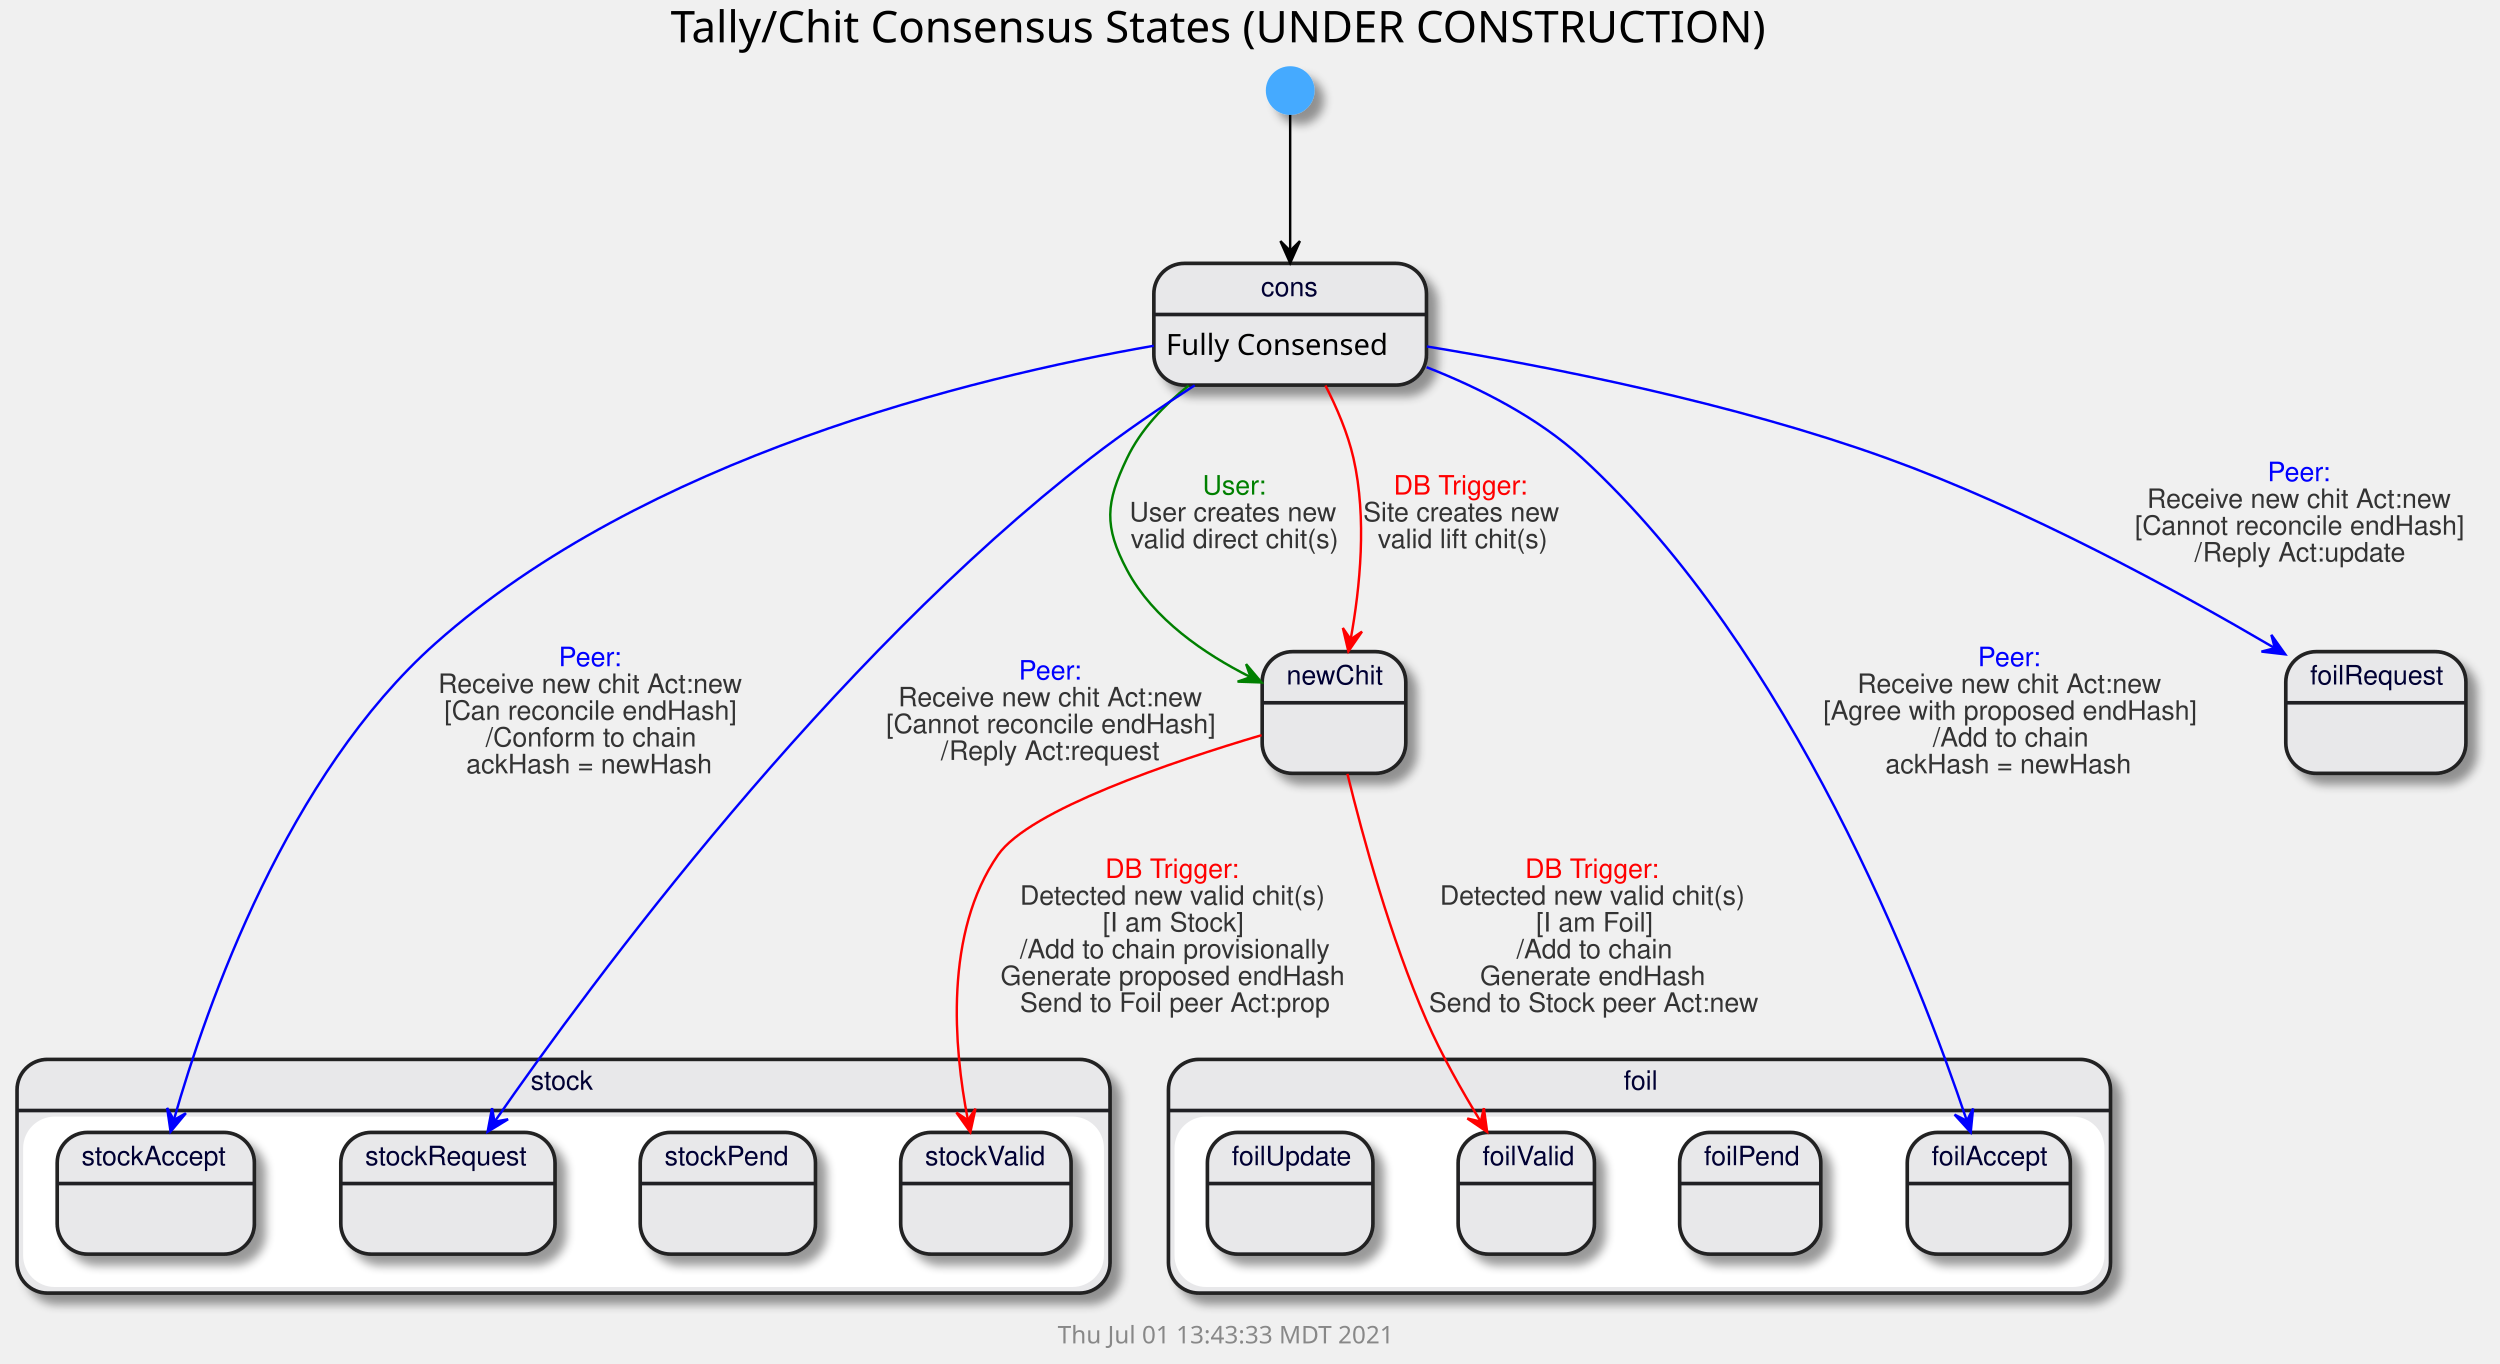
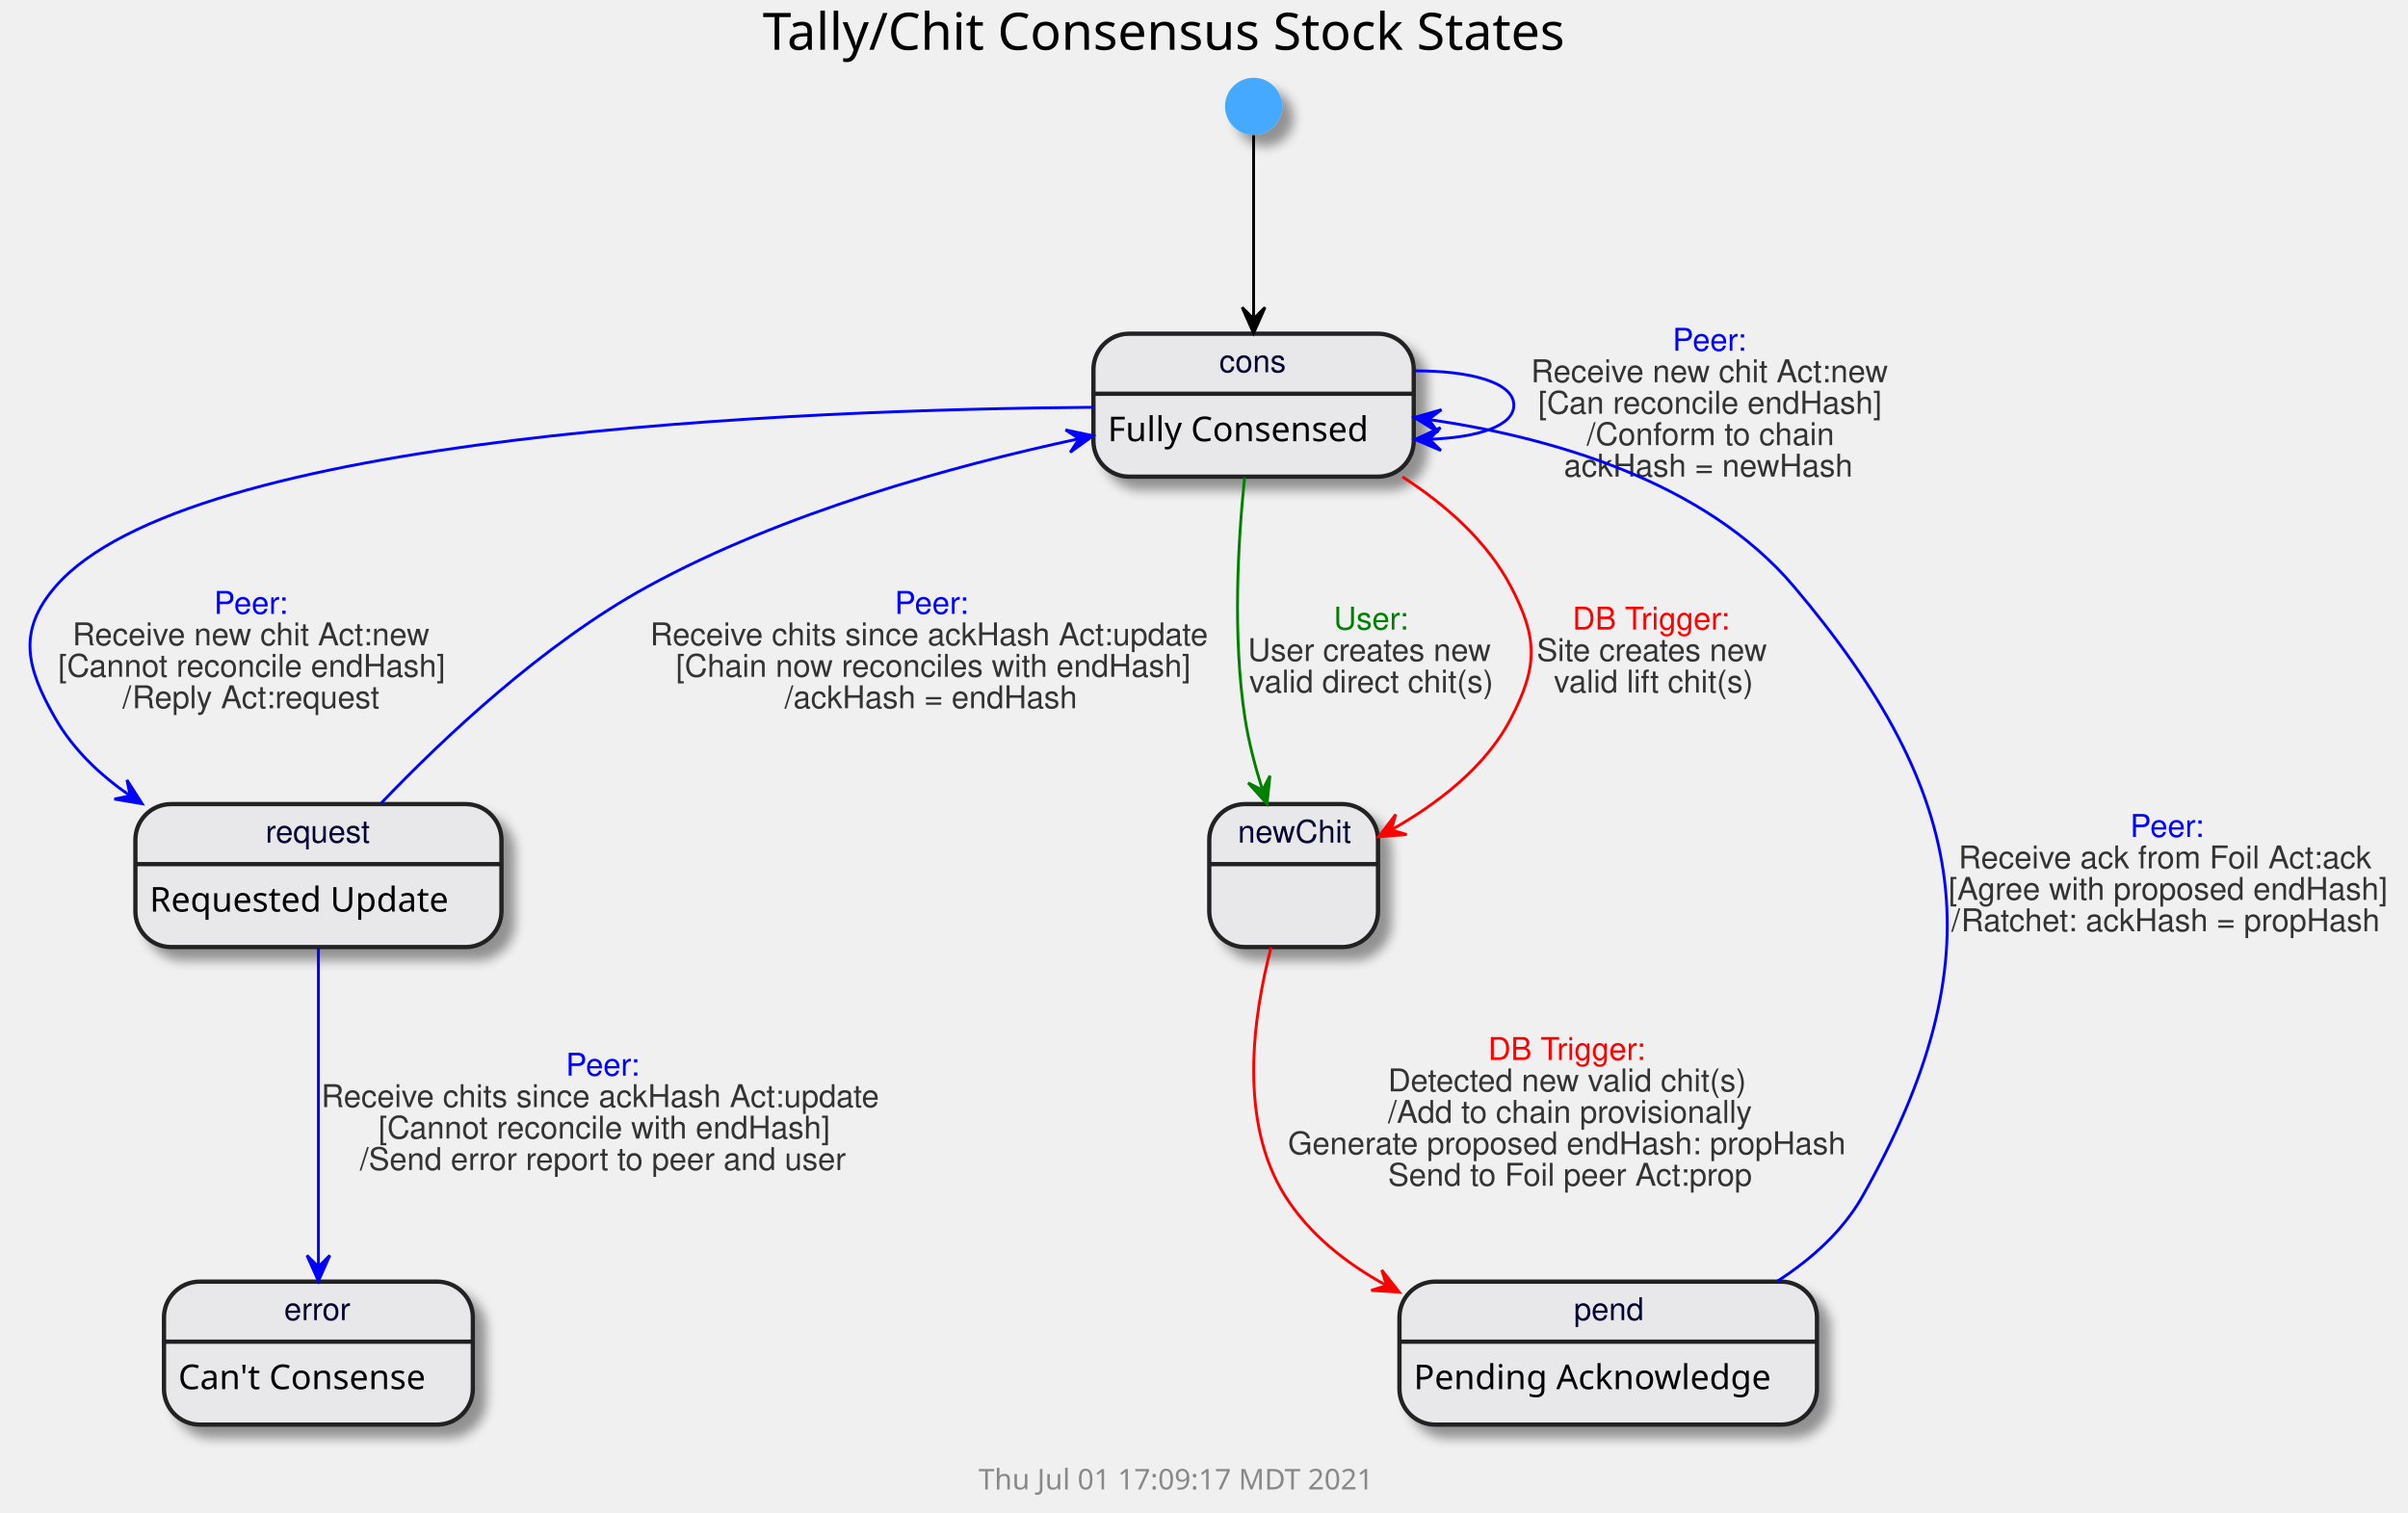
- <svg xmlns="http://www.w3.org/2000/svg" contentScriptType="application/ecmascript" contentStyleType="text/css" height="560px" preserveAspectRatio="none" style="width:1027px;height:560px;" version="1.1" viewBox="0 0 1027 560" width="1027px" zoomAndPan="magnify">
+ <svg xmlns="http://www.w3.org/2000/svg" contentScriptType="application/ecmascript" contentStyleType="text/css" height="529px" preserveAspectRatio="none" style="width:842px;height:529px;" version="1.1" viewBox="0 0 842 529" width="842px" zoomAndPan="magnify">
  <defs>
-     <filter height="300%" id="f1y2hx1rrr9osr" width="300%" x="-1" y="-1">
+     <filter height="300%" id="f1v11jdcill8mv" width="300%" x="-1" y="-1">
      <feGaussianBlur result="blurOut" stdDeviation="2.0" />
      <feColorMatrix in="blurOut" result="blurOut2" type="matrix" values="0 0 0 0 0 0 0 0 0 0 0 0 0 0 0 0 0 0 .4 0" />
      <feOffset dx="4.0" dy="4.0" in="blurOut2" result="blurOut3" />
      <feBlend in="SourceGraphic" in2="blurOut3" mode="normal" />
    </filter>
  </defs>
  <g>
-     <text fill="#000000" font-family="sans-serif" font-size="18" lengthAdjust="spacing" textLength="463" x="275.5" y="17.402">Tally/Chit Consensus States (UNDER CONSTRUCTION)</text>
-     <rect fill="#E8E8EA" filter="url(#f1y2hx1rrr9osr)" height="96" rx="12.5" ry="12.5" style="stroke:#202024;stroke-width:1.5;" width="449" x="7" y="435.199" />
-     <rect fill="#FFFFFF" height="69" rx="12.5" ry="12.5" style="stroke:#FFFFFF;stroke-width:1.0;" width="443" x="10" y="459.199" />
-     <line style="stroke:#202024;stroke-width:1.5;" x1="7" x2="456" y1="456.199" y2="456.199" />
-     <text fill="#000033" font-family="Helvetica" font-size="11" lengthAdjust="spacing" textLength="27" x="218" y="447.669">stock</text>
-     <rect fill="#E8E8EA" filter="url(#f1y2hx1rrr9osr)" height="96" rx="12.5" ry="12.5" style="stroke:#202024;stroke-width:1.5;" width="387" x="480" y="435.199" />
-     <rect fill="#FFFFFF" height="69" rx="12.5" ry="12.5" style="stroke:#FFFFFF;stroke-width:1.0;" width="381" x="483" y="459.199" />
-     <line style="stroke:#202024;stroke-width:1.5;" x1="480" x2="867" y1="456.199" y2="456.199" />
-     <text fill="#000033" font-family="Helvetica" font-size="11" lengthAdjust="spacing" textLength="13" x="667" y="447.669">foil</text>
-     <g id="stock.stockValid">
-       <rect fill="#E8E8EA" filter="url(#f1y2hx1rrr9osr)" height="50" rx="12.5" ry="12.5" style="stroke:#202024;stroke-width:1.5;" width="70" x="370" y="465.199" />
-       <line style="stroke:#202024;stroke-width:1.5;" x1="370" x2="440" y1="486.199" y2="486.199" />
-       <text fill="#000033" font-family="Helvetica" font-size="11" lengthAdjust="spacing" textLength="50" x="380" y="478.669">stockValid</text>
-       <text fill="#000000" font-family="sans-serif" font-size="12" lengthAdjust="spacing" textLength="0" x="379" y="502.801" />
+     <text fill="#000000" font-family="sans-serif" font-size="18" lengthAdjust="spacing" textLength="296" x="266.67" y="17.402">Tally/Chit Consensus Stock States</text>
+     <ellipse cx="438.34" cy="37.199" fill="#44AAFF" filter="url(#f1v11jdcill8mv)" rx="10" ry="10" style="stroke:none;stroke-width:1.0;" />
+     <g id="cons">
+       <rect fill="#E8E8EA" filter="url(#f1v11jdcill8mv)" height="50" rx="12.5" ry="12.5" style="stroke:#202024;stroke-width:1.5;" width="112" x="382.34" y="116.699" />
+       <line style="stroke:#202024;stroke-width:1.5;" x1="382.34" x2="494.34" y1="137.699" y2="137.699" />
+       <text fill="#000033" font-family="Helvetica" font-size="11" lengthAdjust="spacing" textLength="24" x="426.34" y="130.169">cons</text>
+       <text fill="#000000" font-family="sans-serif" font-size="12" lengthAdjust="spacing" textLength="92" x="387.34" y="154.301">Fully Consensed</text>
    </g>
-     <g id="stock.stockPend">
-       <rect fill="#E8E8EA" filter="url(#f1y2hx1rrr9osr)" height="50" rx="12.5" ry="12.5" style="stroke:#202024;stroke-width:1.5;" width="72" x="263" y="465.199" />
-       <line style="stroke:#202024;stroke-width:1.5;" x1="263" x2="335" y1="486.199" y2="486.199" />
-       <text fill="#000033" font-family="Helvetica" font-size="11" lengthAdjust="spacing" textLength="52" x="273" y="478.669">stockPend</text>
-       <text fill="#000000" font-family="sans-serif" font-size="12" lengthAdjust="spacing" textLength="0" x="272" y="502.801" />
+     <g id="error">
+       <rect fill="#E8E8EA" filter="url(#f1v11jdcill8mv)" height="50" rx="12.5" ry="12.5" style="stroke:#202024;stroke-width:1.5;" width="108" x="57.34" y="448.199" />
+       <line style="stroke:#202024;stroke-width:1.5;" x1="57.34" x2="165.34" y1="469.199" y2="469.199" />
+       <text fill="#000033" font-family="Helvetica" font-size="11" lengthAdjust="spacing" textLength="24" x="99.34" y="461.669">error</text>
+       <text fill="#000000" font-family="sans-serif" font-size="12" lengthAdjust="spacing" textLength="88" x="62.34" y="485.801">Can't Consense</text>
    </g>
-     <g id="stock.stockAccept">
-       <rect fill="#E8E8EA" filter="url(#f1y2hx1rrr9osr)" height="50" rx="12.5" ry="12.5" style="stroke:#202024;stroke-width:1.5;" width="81" x="23.5" y="465.199" />
-       <line style="stroke:#202024;stroke-width:1.5;" x1="23.5" x2="104.5" y1="486.199" y2="486.199" />
-       <text fill="#000033" font-family="Helvetica" font-size="11" lengthAdjust="spacing" textLength="61" x="33.5" y="478.669">stockAccept</text>
-       <text fill="#000000" font-family="sans-serif" font-size="12" lengthAdjust="spacing" textLength="0" x="32.5" y="502.801" />
+     <g id="pend">
+       <rect fill="#E8E8EA" filter="url(#f1v11jdcill8mv)" height="50" rx="12.5" ry="12.5" style="stroke:#202024;stroke-width:1.5;" width="146" x="489.34" y="448.199" />
+       <line style="stroke:#202024;stroke-width:1.5;" x1="489.34" x2="635.34" y1="469.199" y2="469.199" />
+       <text fill="#000033" font-family="Helvetica" font-size="11" lengthAdjust="spacing" textLength="24" x="550.34" y="461.669">pend</text>
+       <text fill="#000000" font-family="sans-serif" font-size="12" lengthAdjust="spacing" textLength="126" x="494.34" y="485.801">Pending Acknowledge</text>
    </g>
-     <g id="stock.stockRequest">
-       <rect fill="#E8E8EA" filter="url(#f1y2hx1rrr9osr)" height="50" rx="12.5" ry="12.5" style="stroke:#202024;stroke-width:1.5;" width="88" x="140" y="465.199" />
-       <line style="stroke:#202024;stroke-width:1.5;" x1="140" x2="228" y1="486.199" y2="486.199" />
-       <text fill="#000033" font-family="Helvetica" font-size="11" lengthAdjust="spacing" textLength="68" x="150" y="478.669">stockRequest</text>
-       <text fill="#000000" font-family="sans-serif" font-size="12" lengthAdjust="spacing" textLength="0" x="149" y="502.801" />
-     </g>
-     <g id="foil.foilValid">
-       <rect fill="#E8E8EA" filter="url(#f1y2hx1rrr9osr)" height="50" rx="12.5" ry="12.5" style="stroke:#202024;stroke-width:1.5;" width="56" x="599" y="465.199" />
-       <line style="stroke:#202024;stroke-width:1.5;" x1="599" x2="655" y1="486.199" y2="486.199" />
-       <text fill="#000033" font-family="Helvetica" font-size="11" lengthAdjust="spacing" textLength="36" x="609" y="478.669">foilValid</text>
-       <text fill="#000000" font-family="sans-serif" font-size="12" lengthAdjust="spacing" textLength="0" x="608" y="502.801" />
-     </g>
-     <g id="foil.foilPend">
-       <rect fill="#E8E8EA" filter="url(#f1y2hx1rrr9osr)" height="50" rx="12.5" ry="12.5" style="stroke:#202024;stroke-width:1.5;" width="58" x="690" y="465.199" />
-       <line style="stroke:#202024;stroke-width:1.5;" x1="690" x2="748" y1="486.199" y2="486.199" />
-       <text fill="#000033" font-family="Helvetica" font-size="11" lengthAdjust="spacing" textLength="38" x="700" y="478.669">foilPend</text>
-       <text fill="#000000" font-family="sans-serif" font-size="12" lengthAdjust="spacing" textLength="0" x="699" y="502.801" />
-     </g>
-     <g id="foil.foilAccept">
-       <rect fill="#E8E8EA" filter="url(#f1y2hx1rrr9osr)" height="50" rx="12.5" ry="12.5" style="stroke:#202024;stroke-width:1.5;" width="67" x="783.5" y="465.199" />
-       <line style="stroke:#202024;stroke-width:1.5;" x1="783.5" x2="850.5" y1="486.199" y2="486.199" />
-       <text fill="#000033" font-family="Helvetica" font-size="11" lengthAdjust="spacing" textLength="47" x="793.5" y="478.669">foilAccept</text>
-       <text fill="#000000" font-family="sans-serif" font-size="12" lengthAdjust="spacing" textLength="0" x="792.5" y="502.801" />
-     </g>
-     <g id="foil.foilUpdate">
-       <rect fill="#E8E8EA" filter="url(#f1y2hx1rrr9osr)" height="50" rx="12.5" ry="12.5" style="stroke:#202024;stroke-width:1.5;" width="68" x="496" y="465.199" />
-       <line style="stroke:#202024;stroke-width:1.5;" x1="496" x2="564" y1="486.199" y2="486.199" />
-       <text fill="#000033" font-family="Helvetica" font-size="11" lengthAdjust="spacing" textLength="48" x="506" y="478.669">foilUpdate</text>
-       <text fill="#000000" font-family="sans-serif" font-size="12" lengthAdjust="spacing" textLength="0" x="505" y="502.801" />
-     </g>
-     <ellipse cx="530" cy="37.199" fill="#44AAFF" filter="url(#f1y2hx1rrr9osr)" rx="10" ry="10" style="stroke:none;stroke-width:1.0;" />
-     <g id="cons">
-       <rect fill="#E8E8EA" filter="url(#f1y2hx1rrr9osr)" height="50" rx="12.5" ry="12.5" style="stroke:#202024;stroke-width:1.5;" width="112" x="474" y="108.199" />
-       <line style="stroke:#202024;stroke-width:1.5;" x1="474" x2="586" y1="129.199" y2="129.199" />
-       <text fill="#000033" font-family="Helvetica" font-size="11" lengthAdjust="spacing" textLength="24" x="518" y="121.669">cons</text>
-       <text fill="#000000" font-family="sans-serif" font-size="12" lengthAdjust="spacing" textLength="92" x="479" y="145.801">Fully Consensed</text>
+     <g id="request">
+       <rect fill="#E8E8EA" filter="url(#f1v11jdcill8mv)" height="50" rx="12.5" ry="12.5" style="stroke:#202024;stroke-width:1.5;" width="128" x="47.34" y="281.199" />
+       <line style="stroke:#202024;stroke-width:1.5;" x1="47.34" x2="175.34" y1="302.199" y2="302.199" />
+       <text fill="#000033" font-family="Helvetica" font-size="11" lengthAdjust="spacing" textLength="37" x="92.84" y="294.669">request</text>
+       <text fill="#000000" font-family="sans-serif" font-size="12" lengthAdjust="spacing" textLength="108" x="52.34" y="318.801">Requested Update</text>
    </g>
    <g id="newChit">
-       <rect fill="#E8E8EA" filter="url(#f1y2hx1rrr9osr)" height="50" rx="12.5" ry="12.5" style="stroke:#202024;stroke-width:1.5;" width="59" x="518.5" y="267.699" />
-       <line style="stroke:#202024;stroke-width:1.5;" x1="518.5" x2="577.5" y1="288.699" y2="288.699" />
-       <text fill="#000033" font-family="Helvetica" font-size="11" lengthAdjust="spacing" textLength="39" x="528.5" y="281.169">newChit</text>
+       <rect fill="#E8E8EA" filter="url(#f1v11jdcill8mv)" height="50" rx="12.5" ry="12.5" style="stroke:#202024;stroke-width:1.5;" width="59" x="422.84" y="281.199" />
+       <line style="stroke:#202024;stroke-width:1.5;" x1="422.84" x2="481.84" y1="302.199" y2="302.199" />
+       <text fill="#000033" font-family="Helvetica" font-size="11" lengthAdjust="spacing" textLength="39" x="432.84" y="294.669">newChit</text>
    </g>
-     <g id="foilRequest">
-       <rect fill="#E8E8EA" filter="url(#f1y2hx1rrr9osr)" height="50" rx="12.5" ry="12.5" style="stroke:#202024;stroke-width:1.5;" width="74" x="939" y="267.699" />
-       <line style="stroke:#202024;stroke-width:1.5;" x1="939" x2="1013" y1="288.699" y2="288.699" />
-       <text fill="#000033" font-family="Helvetica" font-size="11" lengthAdjust="spacing" textLength="54" x="949" y="281.169">foilRequest</text>
-     </g>
-     <path d="M530,47.209 C530,59.899 530,83.609 530,102.769 " fill="none" id="*start-to-cons" style="stroke:#000000;stroke-width:1.0;" />
-     <polygon fill="#000000" points="530,108.039,534,99.039,530,103.039,526,99.039,530,108.039" style="stroke:#000000;stroke-width:1.0;" />
-     <path d="M488.29,158.399 C478.14,166.479 468.61,176.479 463,188.199 C454.18,206.639 453.41,216.139 463,234.199 C473.7,254.359 494.99,268.749 513.58,278.089 " fill="none" id="cons-to-newChit" style="stroke:#008000;stroke-width:1.0;" />
-     <polygon fill="#008000" points="518.24,280.349,511.892,272.819,513.742,278.165,508.397,280.015,518.24,280.349" style="stroke:#008000;stroke-width:1.0;" />
-     <text fill="#008000" font-family="Helvetica" font-size="11" lengthAdjust="spacing" textLength="27" x="494" y="203.169">User:</text>
-     <text fill="#333333" font-family="Helvetica" font-size="11" lengthAdjust="spacing" textLength="87" x="464" y="214.169">User creates new</text>
-     <text fill="#333333" font-family="Helvetica" font-size="11" lengthAdjust="spacing" textLength="86" x="464.5" y="225.169">valid direct chit(s)</text>
-     <path d="M544.48,158.349 C549.12,167.389 553.66,177.949 556,188.199 C561.62,212.819 558.69,241.499 554.89,262.409 " fill="none" id="cons-to-newChit-1" style="stroke:#FF0000;stroke-width:1.0;" />
-     <polygon fill="#FF0000" points="553.91,267.559,559.511,259.458,554.838,262.646,551.651,257.973,553.91,267.559" style="stroke:#FF0000;stroke-width:1.0;" />
-     <text fill="#FF0000" font-family="Helvetica" font-size="11" lengthAdjust="spacing" textLength="56" x="572.5" y="203.169">DB Trigger:</text>
-     <text fill="#333333" font-family="Helvetica" font-size="11" lengthAdjust="spacing" textLength="81" x="560" y="214.169">Site creates new</text>
-     <text fill="#333333" font-family="Helvetica" font-size="11" lengthAdjust="spacing" textLength="69" x="566" y="225.169">valid lift chit(s)</text>
-     <path d="M553.52,317.889 C559.8,343.619 571.14,385.199 586,419.199 C592.18,433.339 600.58,448.189 608.16,460.559 " fill="none" id="newChit-to-foilValid" style="stroke:#FF0000;stroke-width:1.0;" />
-     <polygon fill="#FF0000" points="610.92,464.999,609.572,455.243,608.283,460.751,602.775,459.463,610.92,464.999" style="stroke:#FF0000;stroke-width:1.0;" />
-     <text fill="#FF0000" font-family="Helvetica" font-size="11" lengthAdjust="spacing" textLength="56" x="626.5" y="360.669">DB Trigger:</text>
-     <text fill="#333333" font-family="Helvetica" font-size="11" lengthAdjust="spacing" textLength="126" x="591.5" y="371.669">Detected new valid chit(s)</text>
-     <text fill="#333333" font-family="Helvetica" font-size="11" lengthAdjust="spacing" textLength="47" x="631" y="382.669">[I am Foil]</text>
-     <text fill="#333333" font-family="Helvetica" font-size="11" lengthAdjust="spacing" textLength="63" x="623" y="393.669">/Add to chain</text>
-     <text fill="#333333" font-family="Helvetica" font-size="11" lengthAdjust="spacing" textLength="93" x="608" y="404.669">Generate endHash</text>
-     <text fill="#333333" font-family="Helvetica" font-size="11" lengthAdjust="spacing" textLength="135" x="587" y="415.669">Send to Stock peer Act:new</text>
-     <path d="M518.24,301.999 C481.65,312.859 422.83,332.689 410,351.199 C387.86,383.139 391.76,429.969 397.59,460.019 " fill="none" id="newChit-to-stockValid" style="stroke:#FF0000;stroke-width:1.0;" />
-     <polygon fill="#FF0000" points="398.62,465.059,400.734,455.44,397.617,460.161,392.897,457.044,398.62,465.059" style="stroke:#FF0000;stroke-width:1.0;" />
-     <text fill="#FF0000" font-family="Helvetica" font-size="11" lengthAdjust="spacing" textLength="56" x="454" y="360.669">DB Trigger:</text>
-     <text fill="#333333" font-family="Helvetica" font-size="11" lengthAdjust="spacing" textLength="126" x="419" y="371.669">Detected new valid chit(s)</text>
-     <text fill="#333333" font-family="Helvetica" font-size="11" lengthAdjust="spacing" textLength="58" x="453" y="382.669">[I am Stock]</text>
-     <text fill="#333333" font-family="Helvetica" font-size="11" lengthAdjust="spacing" textLength="126" x="419" y="393.669">/Add to chain provisionally</text>
-     <text fill="#333333" font-family="Helvetica" font-size="11" lengthAdjust="spacing" textLength="142" x="411" y="404.669">Generate proposed endHash</text>
-     <text fill="#333333" font-family="Helvetica" font-size="11" lengthAdjust="spacing" textLength="126" x="419" y="415.669">Send to Foil peer Act:prop</text>
-     <path d="M473.96,142.039 C398.71,155.179 264.61,188.119 179,264.199 C118.09,318.319 85.03,412.349 71.47,459.879 " fill="none" id="cons-to-stockAccept" style="stroke:#0000FF;stroke-width:1.0;" />
-     <polygon fill="#0000FF" points="70.07,464.889,76.362,457.312,71.427,460.077,68.662,455.142,70.07,464.889" style="stroke:#0000FF;stroke-width:1.0;" />
-     <text fill="#0000FF" font-family="Helvetica" font-size="11" lengthAdjust="spacing" textLength="26" x="229.5" y="273.669">Peer:</text>
-     <text fill="#333333" font-family="Helvetica" font-size="11" lengthAdjust="spacing" textLength="125" x="180" y="284.669">Receive new chit Act:new</text>
-     <text fill="#333333" font-family="Helvetica" font-size="11" lengthAdjust="spacing" textLength="120" x="182.5" y="295.669">[Can reconcile endHash]</text>
-     <text fill="#333333" font-family="Helvetica" font-size="11" lengthAdjust="spacing" textLength="86" x="199.5" y="306.669">/Conform to chain</text>
-     <text fill="#333333" font-family="Helvetica" font-size="11" lengthAdjust="spacing" textLength="102" x="191.5" y="317.669">ackHash = newHash</text>
-     <path d="M490.78,158.289 C476.94,167.239 461.48,177.759 448,188.199 C340.61,271.359 243.34,402.939 203.32,460.569 " fill="none" id="cons-to-stockRequest" style="stroke:#0000FF;stroke-width:1.0;" />
-     <polygon fill="#0000FF" points="200.31,464.919,208.717,459.789,203.152,460.806,202.135,455.241,200.31,464.919" style="stroke:#0000FF;stroke-width:1.0;" />
-     <text fill="#0000FF" font-family="Helvetica" font-size="11" lengthAdjust="spacing" textLength="26" x="418.5" y="279.169">Peer:</text>
-     <text fill="#333333" font-family="Helvetica" font-size="11" lengthAdjust="spacing" textLength="125" x="369" y="290.169">Receive new chit Act:new</text>
-     <text fill="#333333" font-family="Helvetica" font-size="11" lengthAdjust="spacing" textLength="135" x="364" y="301.169">[Cannot reconcile endHash]</text>
-     <text fill="#333333" font-family="Helvetica" font-size="11" lengthAdjust="spacing" textLength="90" x="386.5" y="312.169">/Reply Act:request</text>
-     <path d="M586.04,150.849 C607.87,159.389 631.92,171.579 650,188.199 C736.21,267.479 788.3,401.789 807.98,460.399 " fill="none" id="cons-to-foilAccept" style="stroke:#0000FF;stroke-width:1.0;" />
-     <polygon fill="#0000FF" points="809.57,465.169,810.536,455.368,807.997,460.423,802.942,457.884,809.57,465.169" style="stroke:#0000FF;stroke-width:1.0;" />
-     <text fill="#0000FF" font-family="Helvetica" font-size="11" lengthAdjust="spacing" textLength="26" x="812.5" y="273.669">Peer:</text>
-     <text fill="#333333" font-family="Helvetica" font-size="11" lengthAdjust="spacing" textLength="125" x="763" y="284.669">Receive new chit Act:new</text>
-     <text fill="#333333" font-family="Helvetica" font-size="11" lengthAdjust="spacing" textLength="153" x="749" y="295.669">[Agree with proposed endHash]</text>
-     <text fill="#333333" font-family="Helvetica" font-size="11" lengthAdjust="spacing" textLength="63" x="794" y="306.669">/Add to chain</text>
-     <text fill="#333333" font-family="Helvetica" font-size="11" lengthAdjust="spacing" textLength="102" x="774.5" y="317.669">ackHash = newHash</text>
-     <path d="M586.13,142.329 C636.55,150.619 712.11,165.509 775,188.199 C832.48,208.939 894.38,242.719 934.07,266.019 " fill="none" id="cons-to-foilRequest" style="stroke:#0000FF;stroke-width:1.0;" />
-     <polygon fill="#0000FF" points="938.79,268.809,933.079,260.785,934.486,266.264,929.007,267.671,938.79,268.809" style="stroke:#0000FF;stroke-width:1.0;" />
-     <text fill="#0000FF" font-family="Helvetica" font-size="11" lengthAdjust="spacing" textLength="26" x="931.5" y="197.669">Peer:</text>
-     <text fill="#333333" font-family="Helvetica" font-size="11" lengthAdjust="spacing" textLength="125" x="882" y="208.669">Receive new chit Act:new</text>
-     <text fill="#333333" font-family="Helvetica" font-size="11" lengthAdjust="spacing" textLength="135" x="877" y="219.669">[Cannot reconcile endHash]</text>
-     <text fill="#333333" font-family="Helvetica" font-size="11" lengthAdjust="spacing" textLength="86" x="901.5" y="230.669">/Reply Act:update</text>
-     <text fill="#888888" font-family="sans-serif" font-size="10" lengthAdjust="spacing" textLength="145" x="434.5" y="551.867">Thu Jul 01 13:43:33 MDT 2021</text>
+     <path d="M438.34,47.299 C438.34,61.539 438.34,89.719 438.34,111.419 " fill="none" id="*start-to-cons" style="stroke:#000000;stroke-width:1.0;" />
+     <polygon fill="#000000" points="438.34,116.499,442.34,107.499,438.34,111.499,434.34,107.499,438.34,116.499" style="stroke:#000000;stroke-width:1.0;" />
+     <path d="M435.2,166.989 C432.92,189.079 430.94,222.519 435.34,251.199 C436.62,259.489 438.93,268.249 441.45,276.239 " fill="none" id="cons-to-newChit" style="stroke:#008000;stroke-width:1.0;" />
+     <polygon fill="#008000" points="443.03,281.109,444.058,271.314,441.488,276.353,436.449,273.782,443.03,281.109" style="stroke:#008000;stroke-width:1.0;" />
+     <text fill="#008000" font-family="Helvetica" font-size="11" lengthAdjust="spacing" textLength="27" x="466.34" y="220.169">User:</text>
+     <text fill="#333333" font-family="Helvetica" font-size="11" lengthAdjust="spacing" textLength="87" x="436.34" y="231.169">User creates new</text>
+     <text fill="#333333" font-family="Helvetica" font-size="11" lengthAdjust="spacing" textLength="86" x="436.84" y="242.169">valid direct chit(s)</text>
+     <path d="M490.42,166.769 C505.42,176.449 519.97,189.189 528.34,205.199 C537.82,223.319 537.72,233.029 528.34,251.199 C519.45,268.419 502.25,281.349 486.46,290.229 " fill="none" id="cons-to-newChit-1" style="stroke:#FF0000;stroke-width:1.0;" />
+     <polygon fill="#FF0000" points="482.05,292.629,491.867,291.842,486.442,290.24,488.045,284.815,482.05,292.629" style="stroke:#FF0000;stroke-width:1.0;" />
+     <text fill="#FF0000" font-family="Helvetica" font-size="11" lengthAdjust="spacing" textLength="56" x="549.84" y="220.169">DB Trigger:</text>
+     <text fill="#333333" font-family="Helvetica" font-size="11" lengthAdjust="spacing" textLength="81" x="537.34" y="231.169">Site creates new</text>
+     <text fill="#333333" font-family="Helvetica" font-size="11" lengthAdjust="spacing" textLength="69" x="543.34" y="242.169">valid lift chit(s)</text>
+     <path d="M444.46,331.309 C438.18,355.269 432.89,392.109 449.34,418.199 C457.78,431.589 470.56,441.719 484.52,449.379 " fill="none" id="newChit-to-pend" style="stroke:#FF0000;stroke-width:1.0;" />
+     <polygon fill="#FF0000" points="489.29,451.879,483.166,444.166,484.859,449.563,479.461,451.256,489.29,451.879" style="stroke:#FF0000;stroke-width:1.0;" />
+     <text fill="#FF0000" font-family="Helvetica" font-size="11" lengthAdjust="spacing" textLength="56" x="520.34" y="370.669">DB Trigger:</text>
+     <text fill="#333333" font-family="Helvetica" font-size="11" lengthAdjust="spacing" textLength="126" x="485.34" y="381.669">Detected new valid chit(s)</text>
+     <text fill="#333333" font-family="Helvetica" font-size="11" lengthAdjust="spacing" textLength="126" x="485.34" y="392.669">/Add to chain provisionally</text>
+     <text fill="#333333" font-family="Helvetica" font-size="11" lengthAdjust="spacing" textLength="196" x="450.34" y="403.669">Generate proposed endHash: propHash</text>
+     <text fill="#333333" font-family="Helvetica" font-size="11" lengthAdjust="spacing" textLength="126" x="485.34" y="414.669">Send to Foil peer Act:prop</text>
+     <path d="M494.77,129.699 C513.94,129.639 529.34,133.639 529.34,141.699 C529.34,149.009 516.69,152.979 500.06,153.609 " fill="none" id="cons-to-cons" style="stroke:#0000FF;stroke-width:1.0;" />
+     <polygon fill="#0000FF" points="494.77,153.699,503.837,157.544,499.769,153.613,503.7,149.546,494.77,153.699" style="stroke:#0000FF;stroke-width:1.0;" />
+     <text fill="#0000FF" font-family="Helvetica" font-size="11" lengthAdjust="spacing" textLength="26" x="584.84" y="122.669">Peer:</text>
+     <text fill="#333333" font-family="Helvetica" font-size="11" lengthAdjust="spacing" textLength="125" x="535.34" y="133.669">Receive new chit Act:new</text>
+     <text fill="#333333" font-family="Helvetica" font-size="11" lengthAdjust="spacing" textLength="120" x="537.84" y="144.669">[Can reconcile endHash]</text>
+     <text fill="#333333" font-family="Helvetica" font-size="11" lengthAdjust="spacing" textLength="86" x="554.84" y="155.669">/Conform to chain</text>
+     <text fill="#333333" font-family="Helvetica" font-size="11" lengthAdjust="spacing" textLength="102" x="546.84" y="166.669">ackHash = newHash</text>
+     <path d="M382.32,142.429 C279.19,143.259 65.56,151.579 19.34,205.199 C6,220.689 9.19,233.459 19.34,251.199 C25.6,262.129 35.02,271.059 45.48,278.279 " fill="none" id="cons-to-request" style="stroke:#0000FF;stroke-width:1.0;" />
+     <polygon fill="#0000FF" points="49.7,281.069,44.397,272.77,45.529,278.312,39.986,279.444,49.7,281.069" style="stroke:#0000FF;stroke-width:1.0;" />
+     <text fill="#0000FF" font-family="Helvetica" font-size="11" lengthAdjust="spacing" textLength="26" x="74.84" y="214.669">Peer:</text>
+     <text fill="#333333" font-family="Helvetica" font-size="11" lengthAdjust="spacing" textLength="125" x="25.34" y="225.669">Receive new chit Act:new</text>
+     <text fill="#333333" font-family="Helvetica" font-size="11" lengthAdjust="spacing" textLength="135" x="20.34" y="236.669">[Cannot reconcile endHash]</text>
+     <text fill="#333333" font-family="Helvetica" font-size="11" lengthAdjust="spacing" textLength="90" x="42.84" y="247.669">/Reply Act:request</text>
+     <path d="M133.29,280.859 C154.92,258.249 189.91,225.159 226.34,205.199 C273.81,179.189 333.34,162.869 377.22,153.449 " fill="none" id="request-to-cons" style="stroke:#0000FF;stroke-width:1.0;" />
+     <polygon fill="#0000FF" points="382.22,152.399,372.589,150.339,377.327,153.429,374.237,158.167,382.22,152.399" style="stroke:#0000FF;stroke-width:1.0;" />
+     <text fill="#0000FF" font-family="Helvetica" font-size="11" lengthAdjust="spacing" textLength="26" x="312.84" y="214.669">Peer:</text>
+     <text fill="#333333" font-family="Helvetica" font-size="11" lengthAdjust="spacing" textLength="197" x="227.34" y="225.669">Receive chits since ackHash Act:update</text>
+     <text fill="#333333" font-family="Helvetica" font-size="11" lengthAdjust="spacing" textLength="179" x="236.34" y="236.669">[Chain now reconciles with endHash]</text>
+     <text fill="#333333" font-family="Helvetica" font-size="11" lengthAdjust="spacing" textLength="103" x="274.34" y="247.669">/ackHash = endHash</text>
+     <path d="M111.34,331.549 C111.34,361.119 111.34,410.979 111.34,442.709 " fill="none" id="request-to-error" style="stroke:#0000FF;stroke-width:1.0;" />
+     <polygon fill="#0000FF" points="111.34,448.019,115.34,439.019,111.34,443.019,107.34,439.019,111.34,448.019" style="stroke:#0000FF;stroke-width:1.0;" />
+     <text fill="#0000FF" font-family="Helvetica" font-size="11" lengthAdjust="spacing" textLength="26" x="197.84" y="376.169">Peer:</text>
+     <text fill="#333333" font-family="Helvetica" font-size="11" lengthAdjust="spacing" textLength="197" x="112.34" y="387.169">Receive chits since ackHash Act:update</text>
+     <text fill="#333333" font-family="Helvetica" font-size="11" lengthAdjust="spacing" textLength="157" x="132.34" y="398.169">[Cannot reconcile with endHash]</text>
+     <text fill="#333333" font-family="Helvetica" font-size="11" lengthAdjust="spacing" textLength="170" x="125.84" y="409.169">/Send error report to peer and user</text>
+     <path d="M621.56,447.999 C633.47,440.299 644.43,430.479 651.34,418.199 C698.08,335.179 688.86,277.939 627.34,205.199 C595.93,168.049 541.91,152.859 499.65,146.709 " fill="none" id="pend-to-cons" style="stroke:#0000FF;stroke-width:1.0;" />
+     <polygon fill="#0000FF" points="494.55,145.999,502.915,151.198,499.503,146.686,504.014,143.274,494.55,145.999" style="stroke:#0000FF;stroke-width:1.0;" />
+     <text fill="#0000FF" font-family="Helvetica" font-size="11" lengthAdjust="spacing" textLength="26" x="744.84" y="292.669">Peer:</text>
+     <text fill="#333333" font-family="Helvetica" font-size="11" lengthAdjust="spacing" textLength="146" x="684.84" y="303.669">Receive ack from Foil Act:ack</text>
+     <text fill="#333333" font-family="Helvetica" font-size="11" lengthAdjust="spacing" textLength="153" x="681.34" y="314.669">[Agree with proposed endHash]</text>
+     <text fill="#333333" font-family="Helvetica" font-size="11" lengthAdjust="spacing" textLength="151" x="682.34" y="325.669">/Ratchet: ackHash = propHash</text>
+     <text fill="#888888" font-family="sans-serif" font-size="10" lengthAdjust="spacing" textLength="145" x="342.17" y="520.867">Thu Jul 01 17:09:17 MDT 2021</text>
  </g>
</svg>
